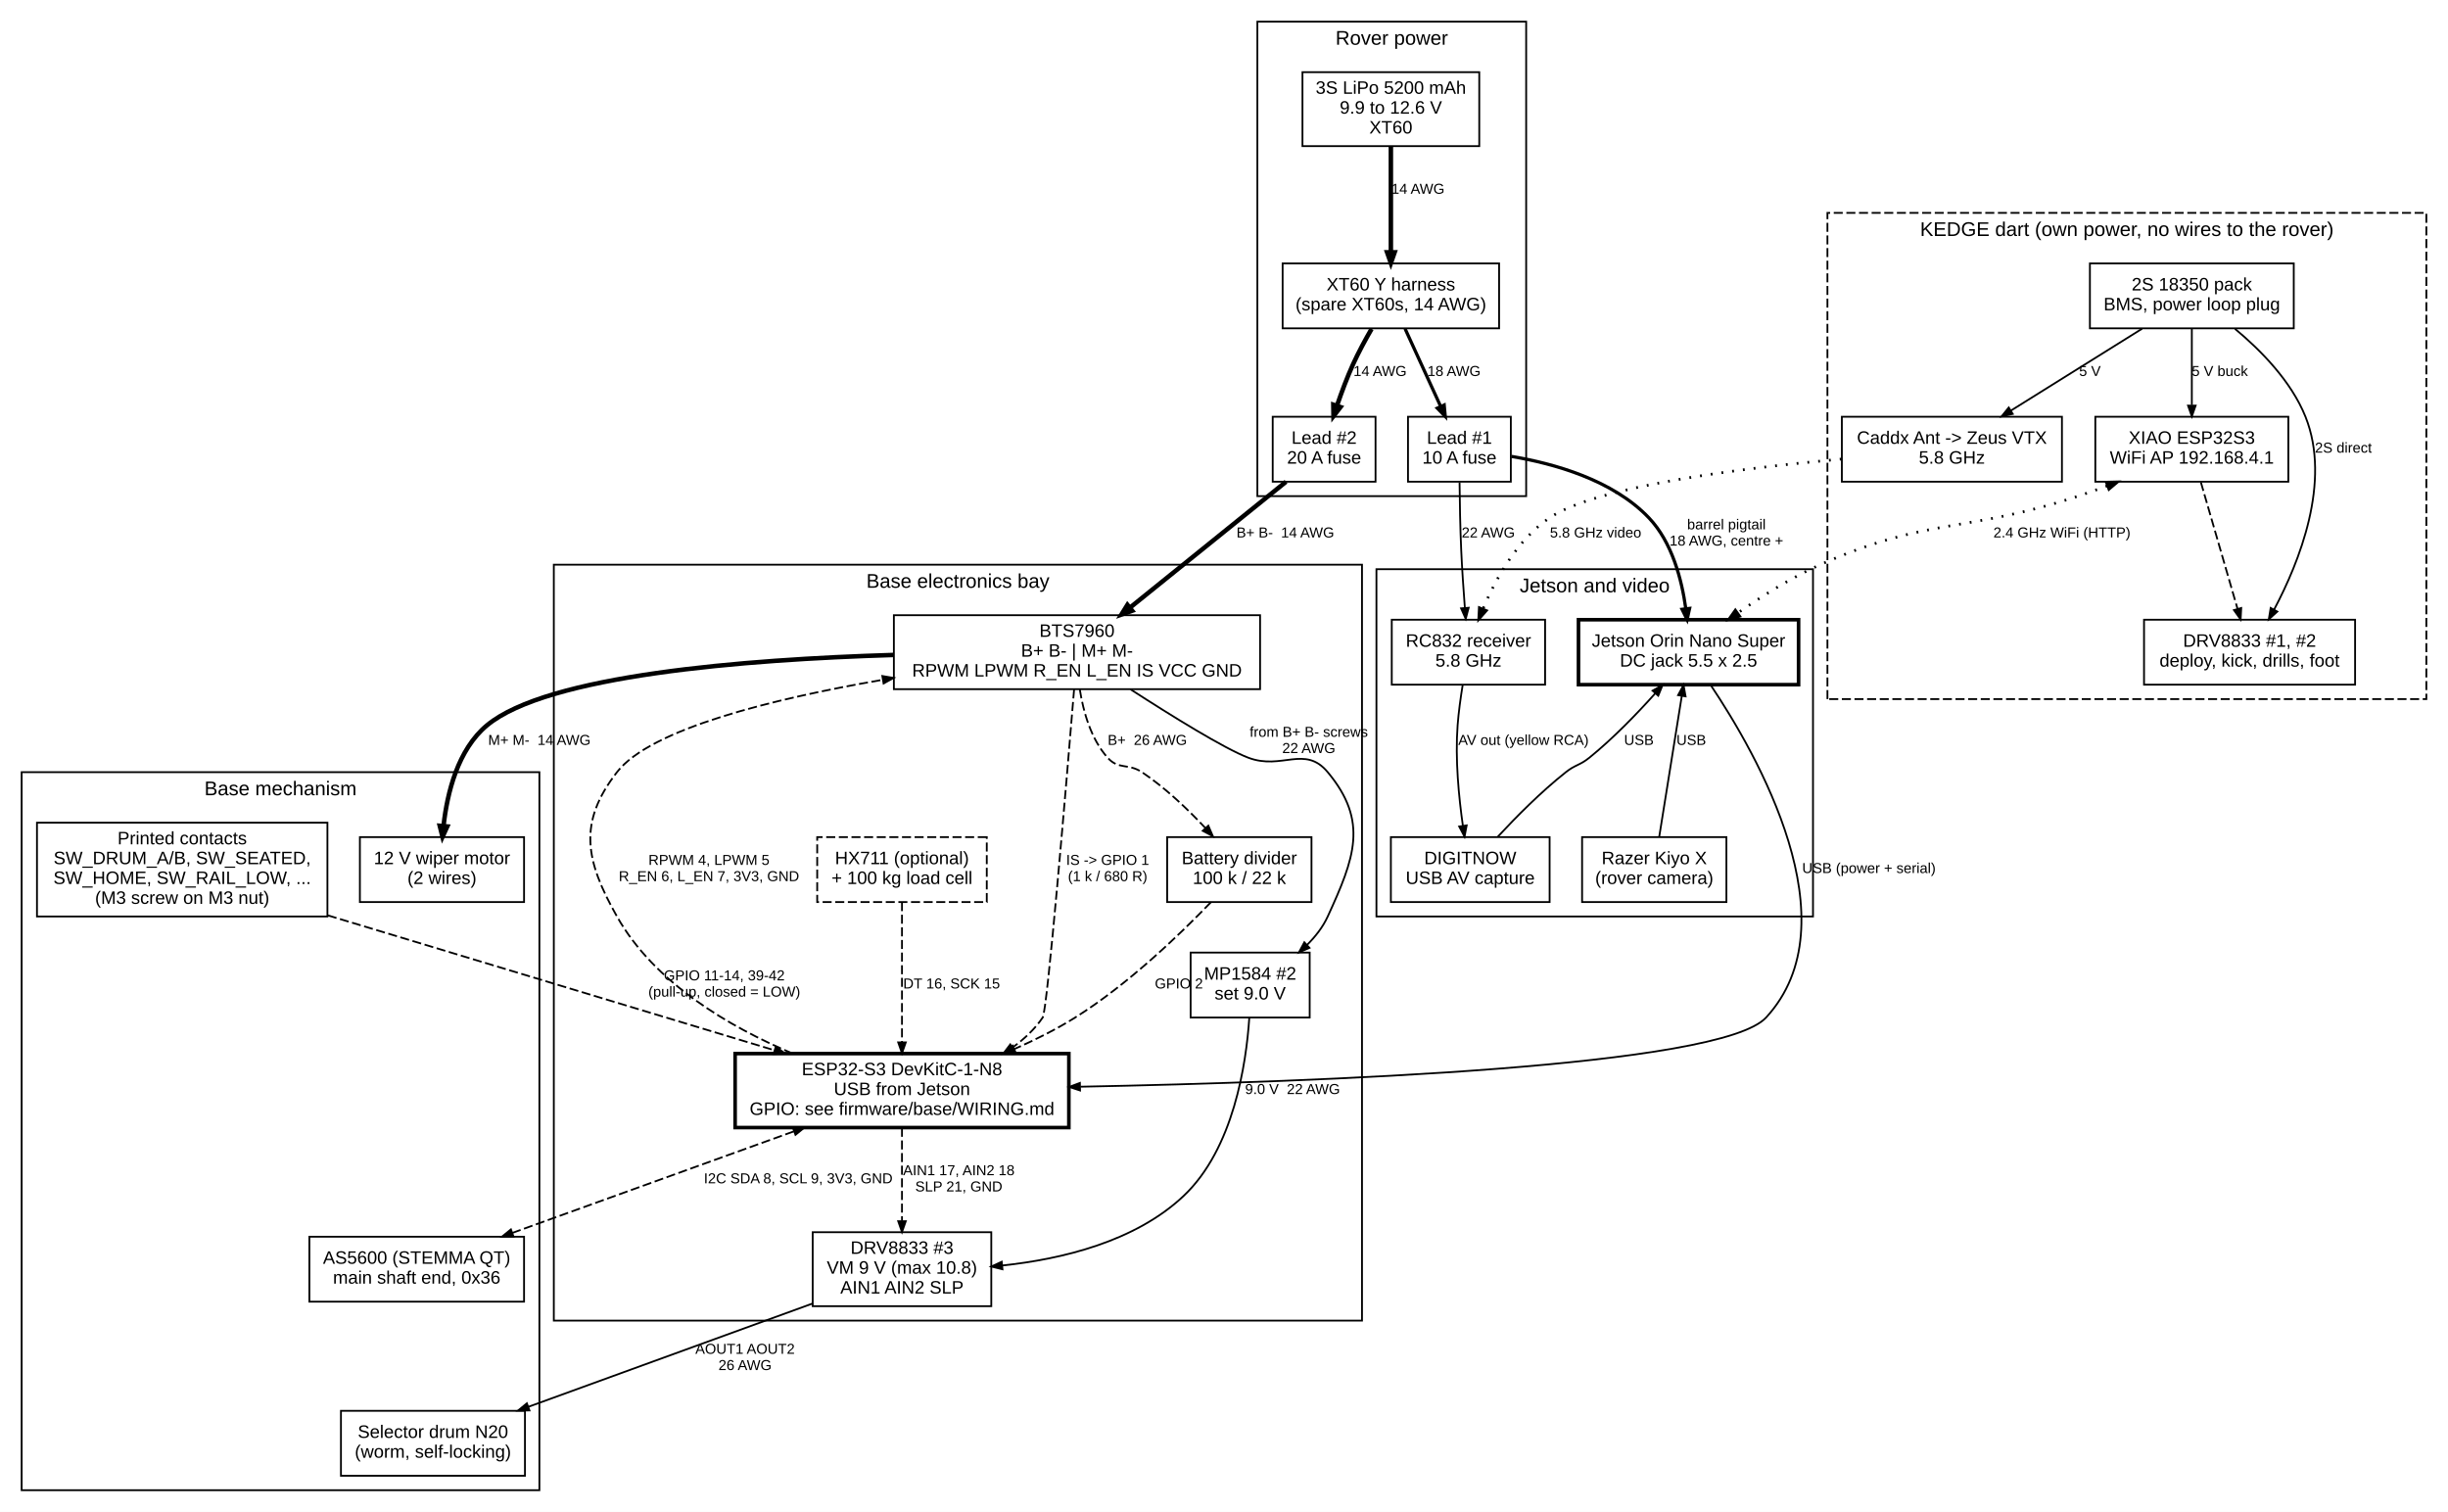
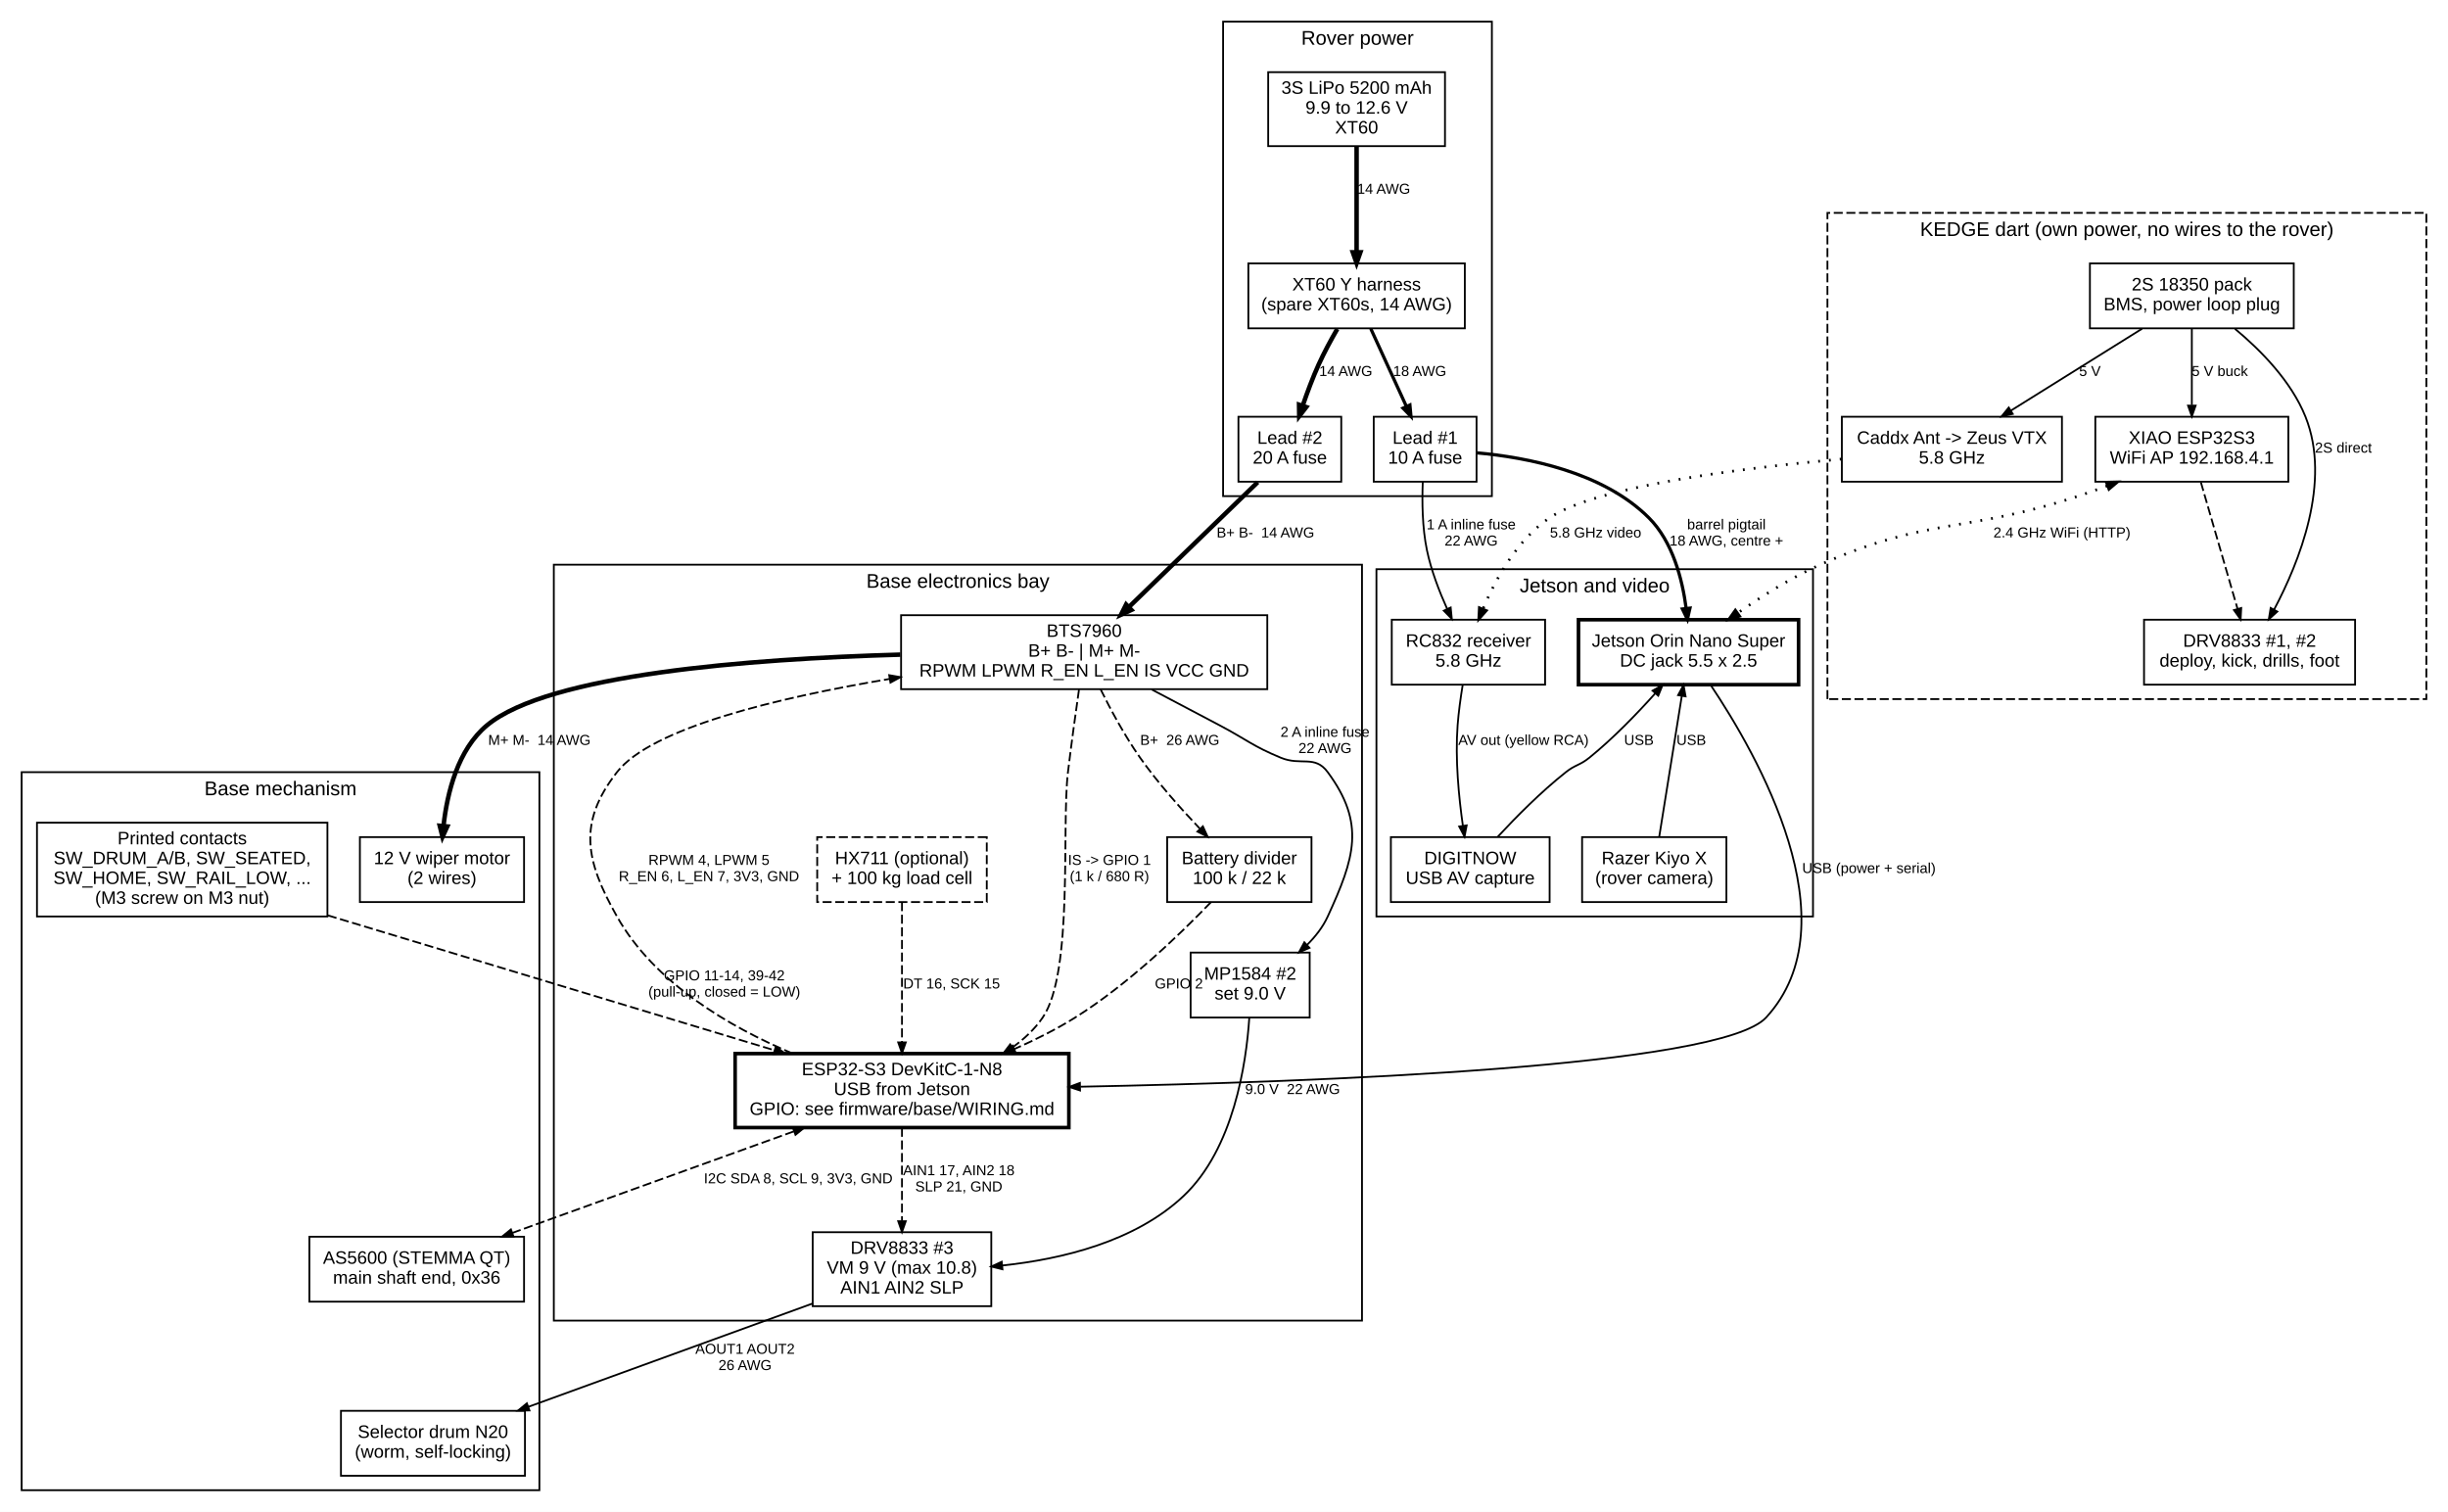
<svg xmlns="http://www.w3.org/2000/svg" width="1357pt" height="838pt" viewBox="0.00 0.00 1357.00 838.00">
  <g id="graph0" class="graph" transform="scale(1 1) rotate(0) translate(4 834)">
    <polygon fill="white" stroke="transparent" points="-4,4 -4,-834 1353,-834 1353,4 -4,4" />
    <g id="clust1" class="cluster">
-       <polygon fill="none" stroke="black" points="693,-559 693,-822 842,-822 842,-559 693,-559" />
-       <text text-anchor="middle" x="767.5" y="-809.2" font-family="Liberation Sans" font-size="11.00">Rover power</text>
+       <polygon fill="none" stroke="black" points="674,-559 674,-822 823,-822 823,-559 674,-559" />
+       <text text-anchor="middle" x="748.5" y="-809.2" font-family="Liberation Sans" font-size="11.00">Rover power</text>
    </g>
    <g id="clust2" class="cluster">
      <polygon fill="none" stroke="black" points="303,-102 303,-521 751,-521 751,-102 303,-102" />
      <text text-anchor="middle" x="527" y="-508.2" font-family="Liberation Sans" font-size="11.00">Base electronics bay</text>
    </g>
    <g id="clust3" class="cluster">
      <polygon fill="none" stroke="black" points="8,-8 8,-406 295,-406 295,-8 8,-8" />
      <text text-anchor="middle" x="151.5" y="-393.2" font-family="Liberation Sans" font-size="11.00">Base mechanism</text>
    </g>
    <g id="clust4" class="cluster">
      <polygon fill="none" stroke="black" points="759,-326 759,-518.5 1001,-518.5 1001,-326 759,-326" />
      <text text-anchor="middle" x="880" y="-505.7" font-family="Liberation Sans" font-size="11.00">Jetson and video</text>
    </g>
    <g id="clust5" class="cluster">
      <polygon fill="none" stroke="black" stroke-dasharray="5,2" points="1009,-446.5 1009,-716 1341,-716 1341,-446.5 1009,-446.5" />
      <text text-anchor="middle" x="1175" y="-703.2" font-family="Liberation Sans" font-size="11.00">KEDGE dart (own power, no wires to the rover)</text>
    </g>
    <g id="node1" class="node">
-       <polygon fill="none" stroke="black" points="816,-794 718,-794 718,-753 816,-753 816,-794" />
-       <text text-anchor="middle" x="767" y="-782" font-family="Liberation Sans" font-size="10.00">3S LiPo 5200 mAh</text>
-       <text text-anchor="middle" x="767" y="-771" font-family="Liberation Sans" font-size="10.00">9.9 to 12.6 V</text>
-       <text text-anchor="middle" x="767" y="-760" font-family="Liberation Sans" font-size="10.00">XT60</text>
+       <polygon fill="none" stroke="black" points="797,-794 699,-794 699,-753 797,-753 797,-794" />
+       <text text-anchor="middle" x="748" y="-782" font-family="Liberation Sans" font-size="10.00">3S LiPo 5200 mAh</text>
+       <text text-anchor="middle" x="748" y="-771" font-family="Liberation Sans" font-size="10.00">9.9 to 12.6 V</text>
+       <text text-anchor="middle" x="748" y="-760" font-family="Liberation Sans" font-size="10.00">XT60</text>
    </g>
    <g id="node2" class="node">
-       <polygon fill="none" stroke="black" points="827,-688 707,-688 707,-652 827,-652 827,-688" />
-       <text text-anchor="middle" x="767" y="-673" font-family="Liberation Sans" font-size="10.00">XT60 Y harness</text>
-       <text text-anchor="middle" x="767" y="-662" font-family="Liberation Sans" font-size="10.00">(spare XT60s, 14 AWG)</text>
+       <polygon fill="none" stroke="black" points="808,-688 688,-688 688,-652 808,-652 808,-688" />
+       <text text-anchor="middle" x="748" y="-673" font-family="Liberation Sans" font-size="10.00">XT60 Y harness</text>
+       <text text-anchor="middle" x="748" y="-662" font-family="Liberation Sans" font-size="10.00">(spare XT60s, 14 AWG)</text>
    </g>
    <g id="edge1" class="edge">
-       <path fill="none" stroke="black" stroke-width="2.5" d="M767,-752.93C767,-736.2 767,-712.1 767,-694.37" />
-       <polygon fill="black" stroke="black" stroke-width="2.5" points="769.1,-694.15 767,-688.15 764.9,-694.15 769.1,-694.15" />
-       <text text-anchor="middle" x="782" y="-726.6" font-family="Liberation Sans" font-size="8.00">14 AWG</text>
+       <path fill="none" stroke="black" stroke-width="2.5" d="M748,-752.93C748,-736.2 748,-712.1 748,-694.37" />
+       <polygon fill="black" stroke="black" stroke-width="2.5" points="750.1,-694.15 748,-688.15 745.9,-694.15 750.1,-694.15" />
+       <text text-anchor="middle" x="763" y="-726.6" font-family="Liberation Sans" font-size="8.00">14 AWG</text>
    </g>
    <g id="node3" class="node">
-       <polygon fill="none" stroke="black" points="758.5,-603 701.5,-603 701.5,-567 758.5,-567 758.5,-603" />
-       <text text-anchor="middle" x="730" y="-588" font-family="Liberation Sans" font-size="10.00">Lead #2</text>
-       <text text-anchor="middle" x="730" y="-577" font-family="Liberation Sans" font-size="10.00">20 A fuse</text>
+       <polygon fill="none" stroke="black" points="739.5,-603 682.5,-603 682.5,-567 739.5,-567 739.5,-603" />
+       <text text-anchor="middle" x="711" y="-588" font-family="Liberation Sans" font-size="10.00">Lead #2</text>
+       <text text-anchor="middle" x="711" y="-577" font-family="Liberation Sans" font-size="10.00">20 A fuse</text>
    </g>
    <g id="edge2" class="edge">
-       <path fill="none" stroke="black" stroke-width="2.5" d="M756.29,-651.65C752.77,-645.56 748.99,-638.59 746,-632 742.73,-624.78 739.71,-616.68 737.19,-609.31" />
-       <polygon fill="black" stroke="black" stroke-width="2.5" points="739.09,-608.36 735.2,-603.33 735.1,-609.68 739.09,-608.36" />
-       <text text-anchor="middle" x="761" y="-625.6" font-family="Liberation Sans" font-size="8.00">14 AWG</text>
+       <path fill="none" stroke="black" stroke-width="2.5" d="M737.29,-651.65C733.77,-645.56 729.99,-638.59 727,-632 723.73,-624.78 720.71,-616.68 718.19,-609.31" />
+       <polygon fill="black" stroke="black" stroke-width="2.5" points="720.09,-608.36 716.2,-603.33 716.1,-609.68 720.09,-608.36" />
+       <text text-anchor="middle" x="742" y="-625.6" font-family="Liberation Sans" font-size="8.00">14 AWG</text>
    </g>
    <g id="node4" class="node">
-       <polygon fill="none" stroke="black" points="833.5,-603 776.5,-603 776.5,-567 833.5,-567 833.5,-603" />
-       <text text-anchor="middle" x="805" y="-588" font-family="Liberation Sans" font-size="10.00">Lead #1</text>
-       <text text-anchor="middle" x="805" y="-577" font-family="Liberation Sans" font-size="10.00">10 A fuse</text>
+       <polygon fill="none" stroke="black" points="814.5,-603 757.5,-603 757.5,-567 814.5,-567 814.5,-603" />
+       <text text-anchor="middle" x="786" y="-588" font-family="Liberation Sans" font-size="10.00">Lead #1</text>
+       <text text-anchor="middle" x="786" y="-577" font-family="Liberation Sans" font-size="10.00">10 A fuse</text>
    </g>
    <g id="edge3" class="edge">
-       <path fill="none" stroke="black" stroke-width="1.8" d="M774.87,-651.8C780.58,-639.34 788.35,-622.36 794.58,-608.77" />
-       <polygon fill="black" stroke="black" stroke-width="1.8" points="796.55,-609.51 797.14,-603.18 792.73,-607.76 796.55,-609.51" />
-       <text text-anchor="middle" x="802" y="-625.6" font-family="Liberation Sans" font-size="8.00">18 AWG</text>
+       <path fill="none" stroke="black" stroke-width="1.8" d="M755.87,-651.8C761.58,-639.34 769.35,-622.36 775.58,-608.77" />
+       <polygon fill="black" stroke="black" stroke-width="1.8" points="777.55,-609.51 778.14,-603.18 773.73,-607.76 777.55,-609.51" />
+       <text text-anchor="middle" x="783" y="-625.6" font-family="Liberation Sans" font-size="8.00">18 AWG</text>
    </g>
    <g id="node5" class="node">
-       <polygon fill="none" stroke="black" points="694.5,-493 491.5,-493 491.5,-452 694.5,-452 694.5,-493" />
-       <text text-anchor="middle" x="593" y="-481" font-family="Liberation Sans" font-size="10.00">BTS7960</text>
-       <text text-anchor="middle" x="593" y="-470" font-family="Liberation Sans" font-size="10.00">B+ B- | M+ M-</text>
-       <text text-anchor="middle" x="593" y="-459" font-family="Liberation Sans" font-size="10.00">RPWM LPWM R_EN L_EN IS VCC GND</text>
+       <polygon fill="none" stroke="black" points="698.5,-493 495.5,-493 495.5,-452 698.5,-452 698.5,-493" />
+       <text text-anchor="middle" x="597" y="-481" font-family="Liberation Sans" font-size="10.00">BTS7960</text>
+       <text text-anchor="middle" x="597" y="-470" font-family="Liberation Sans" font-size="10.00">B+ B- | M+ M-</text>
+       <text text-anchor="middle" x="597" y="-459" font-family="Liberation Sans" font-size="10.00">RPWM LPWM R_EN L_EN IS VCC GND</text>
    </g>
    <g id="edge4" class="edge">
-       <path fill="none" stroke="black" stroke-width="2.5" d="M708.89,-566.98C685.72,-548.28 648.34,-518.14 622.33,-497.15" />
-       <polygon fill="black" stroke="black" stroke-width="2.5" points="623.6,-495.48 617.61,-493.35 620.96,-498.75 623.6,-495.48" />
-       <text text-anchor="middle" x="708.5" y="-536.1" font-family="Liberation Sans" font-size="8.00">B+ B-  14 AWG</text>
+       <path fill="none" stroke="black" stroke-width="2.5" d="M693.19,-566.73C674.01,-548.15 643.37,-518.44 621.83,-497.57" />
+       <polygon fill="black" stroke="black" stroke-width="2.5" points="623.15,-495.92 617.38,-493.26 620.23,-498.94 623.15,-495.92" />
+       <text text-anchor="middle" x="697.5" y="-536.1" font-family="Liberation Sans" font-size="8.00">B+ B-  14 AWG</text>
    </g>
    <g id="node15" class="node">
      <polygon fill="none" stroke="black" stroke-width="2" points="993,-490.5 871,-490.5 871,-454.5 993,-454.5 993,-490.5" />
      <text text-anchor="middle" x="932" y="-475.5" font-family="Liberation Sans" font-size="10.00">Jetson Orin Nano Super</text>
      <text text-anchor="middle" x="932" y="-464.5" font-family="Liberation Sans" font-size="10.00">DC jack 5.5 x 2.5</text>
    </g>
    <g id="edge9" class="edge">
-       <path fill="none" stroke="black" stroke-width="1.8" d="M833.81,-581.02C857.39,-577.08 890,-567.99 910,-547 922.9,-533.47 928.27,-512.68 930.48,-496.66" />
-       <polygon fill="black" stroke="black" stroke-width="1.8" points="932.59,-496.76 931.21,-490.56 928.42,-496.27 932.59,-496.76" />
+       <path fill="none" stroke="black" stroke-width="1.8" d="M814.51,-583.01C842.49,-580.51 884.57,-572.41 910,-547 923.23,-533.79 928.56,-512.96 930.68,-496.85" />
+       <polygon fill="black" stroke="black" stroke-width="1.8" points="932.79,-496.91 931.37,-490.71 928.62,-496.44 932.79,-496.91" />
      <text text-anchor="middle" x="953" y="-540.6" font-family="Liberation Sans" font-size="8.00">barrel pigtail</text>
      <text text-anchor="middle" x="953" y="-531.6" font-family="Liberation Sans" font-size="8.00">18 AWG, centre +</text>
    </g>
    <g id="node16" class="node">
      <polygon fill="none" stroke="black" points="852.5,-490.5 767.5,-490.5 767.5,-454.5 852.5,-454.5 852.5,-490.5" />
      <text text-anchor="middle" x="810" y="-475.5" font-family="Liberation Sans" font-size="10.00">RC832 receiver</text>
      <text text-anchor="middle" x="810" y="-464.5" font-family="Liberation Sans" font-size="10.00">5.8 GHz</text>
    </g>
    <g id="edge10" class="edge">
-       <path fill="none" stroke="black" d="M805.08,-566.65C805.18,-555.82 805.43,-541.59 806,-529 806.47,-518.55 807.26,-507.01 808.01,-497.17" />
-       <polygon fill="black" stroke="black" points="810.12,-497.13 808.5,-490.98 805.93,-496.8 810.12,-497.13" />
-       <text text-anchor="middle" x="821" y="-536.1" font-family="Liberation Sans" font-size="8.00">22 AWG</text>
+       <path fill="none" stroke="black" d="M784.69,-566.97C784.24,-556.01 784.39,-541.53 787,-529 789.31,-517.9 793.81,-506.23 798.21,-496.46" />
+       <polygon fill="black" stroke="black" points="800.15,-497.28 800.78,-490.95 796.34,-495.5 800.15,-497.28" />
+       <text text-anchor="middle" x="811.5" y="-540.6" font-family="Liberation Sans" font-size="8.00">1 A inline fuse</text>
+       <text text-anchor="middle" x="811.5" y="-531.6" font-family="Liberation Sans" font-size="8.00">22 AWG</text>
    </g>
    <g id="node6" class="node">
      <polygon fill="none" stroke="black" points="722,-306 656,-306 656,-270 722,-270 722,-306" />
      <text text-anchor="middle" x="689" y="-291" font-family="Liberation Sans" font-size="10.00">MP1584 #2</text>
      <text text-anchor="middle" x="689" y="-280" font-family="Liberation Sans" font-size="10.00">set 9.0 V</text>
    </g>
    <g id="edge6" class="edge">
-       <path fill="none" stroke="black" d="M622.79,-451.83C645.39,-437.23 674.75,-419.02 688,-414 706.59,-406.96 719.26,-421.26 732,-406 754.78,-378.7 746.83,-358.32 732,-326 729.3,-320.11 725.14,-314.8 720.45,-310.16" />
+       <path fill="none" stroke="black" d="M634.39,-451.83C646.41,-445.5 659.77,-438.46 672,-432 687.12,-424.02 690.2,-420.54 706,-414 717.17,-409.37 724.82,-415.73 732,-406 753.12,-377.4 746.83,-358.32 732,-326 729.3,-320.11 725.14,-314.8 720.45,-310.16" />
      <polygon fill="black" stroke="black" points="721.87,-308.61 716.03,-306.09 719.03,-311.7 721.87,-308.61" />
-       <text text-anchor="middle" x="721.5" y="-425.6" font-family="Liberation Sans" font-size="8.00">from B+ B- screws</text>
-       <text text-anchor="middle" x="721.5" y="-416.6" font-family="Liberation Sans" font-size="8.00">22 AWG</text>
+       <text text-anchor="middle" x="730.5" y="-425.6" font-family="Liberation Sans" font-size="8.00">2 A inline fuse</text>
+       <text text-anchor="middle" x="730.5" y="-416.6" font-family="Liberation Sans" font-size="8.00">22 AWG</text>
    </g>
    <g id="node8" class="node">
      <polygon fill="none" stroke="black" stroke-width="2" points="588.5,-250 403.5,-250 403.5,-209 588.5,-209 588.5,-250" />
      <text text-anchor="middle" x="496" y="-238" font-family="Liberation Sans" font-size="10.00">ESP32-S3 DevKitC-1-N8</text>
      <text text-anchor="middle" x="496" y="-227" font-family="Liberation Sans" font-size="10.00">USB from Jetson</text>
      <text text-anchor="middle" x="496" y="-216" font-family="Liberation Sans" font-size="10.00">GPIO: see firmware/base/WIRING.md</text>
    </g>
    <g id="edge17" class="edge">
-       <path fill="none" stroke="black" stroke-dasharray="5,2" d="M591.4,-451.87C587.3,-401.94 576.55,-273.74 574,-270 569.57,-263.5 563.74,-258.02 557.26,-253.4" />
-       <polygon fill="black" stroke="black" points="558.35,-251.6 552.19,-250.04 556.03,-255.1 558.35,-251.6" />
-       <text text-anchor="middle" x="610" y="-354.6" font-family="Liberation Sans" font-size="8.00">IS -&gt; GPIO 1</text>
-       <text text-anchor="middle" x="610" y="-345.6" font-family="Liberation Sans" font-size="8.00">(1 k / 680 R)</text>
+       <path fill="none" stroke="black" stroke-dasharray="5,2" d="M594.11,-451.75C592.25,-438.76 589.85,-421.39 588,-406 584.38,-375.83 591.21,-295.04 574,-270 569.55,-263.52 563.7,-258.05 557.21,-253.44" />
+       <polygon fill="black" stroke="black" points="558.3,-251.64 552.13,-250.08 555.98,-255.14 558.3,-251.64" />
+       <text text-anchor="middle" x="611" y="-354.6" font-family="Liberation Sans" font-size="8.00">IS -&gt; GPIO 1</text>
+       <text text-anchor="middle" x="611" y="-345.6" font-family="Liberation Sans" font-size="8.00">(1 k / 680 R)</text>
    </g>
    <g id="node9" class="node">
      <polygon fill="none" stroke="black" points="723,-370 643,-370 643,-334 723,-334 723,-370" />
      <text text-anchor="middle" x="683" y="-355" font-family="Liberation Sans" font-size="10.00">Battery divider</text>
      <text text-anchor="middle" x="683" y="-344" font-family="Liberation Sans" font-size="10.00">100 k / 22 k</text>
    </g>
    <g id="edge11" class="edge">
-       <path fill="none" stroke="black" stroke-dasharray="5,2" d="M594.57,-451.85C596.48,-439.66 600.7,-424.4 610,-414 616.11,-407.17 621.37,-411.08 629,-406 641.9,-397.42 654.37,-385.49 664.08,-375.13" />
-       <polygon fill="black" stroke="black" points="665.82,-376.33 668.33,-370.49 662.73,-373.49 665.82,-376.33" />
-       <text text-anchor="middle" x="632" y="-421.1" font-family="Liberation Sans" font-size="8.00">B+  26 AWG</text>
+       <path fill="none" stroke="black" stroke-dasharray="5,2" d="M606.09,-451.92C611.76,-440.46 619.57,-425.96 628,-414 637.78,-400.13 650.35,-385.98 661.01,-374.8" />
+       <polygon fill="black" stroke="black" points="662.79,-375.97 665.44,-370.2 659.76,-373.06 662.79,-375.97" />
+       <text text-anchor="middle" x="650" y="-421.1" font-family="Liberation Sans" font-size="8.00">B+  26 AWG</text>
    </g>
    <g id="node11" class="node">
      <polygon fill="none" stroke="black" points="286.5,-370 195.5,-370 195.5,-334 286.5,-334 286.5,-370" />
      <text text-anchor="middle" x="241" y="-355" font-family="Liberation Sans" font-size="10.00">12 V wiper motor</text>
      <text text-anchor="middle" x="241" y="-344" font-family="Liberation Sans" font-size="10.00">(2 wires)</text>
    </g>
    <g id="edge5" class="edge">
-       <path fill="none" stroke="black" stroke-width="2.5" d="M491.1,-470.96C408.1,-468.43 299.4,-459.69 266,-432 249.73,-418.51 243.9,-394.47 241.89,-376.45" />
-       <polygon fill="black" stroke="black" stroke-width="2.5" points="243.94,-375.89 241.3,-370.11 239.76,-376.27 243.94,-375.89" />
+       <path fill="none" stroke="black" stroke-width="2.5" d="M495.1,-471.15C410.94,-468.77 299.99,-460.14 266,-432 249.72,-418.52 243.89,-394.48 241.88,-376.45" />
+       <polygon fill="black" stroke="black" stroke-width="2.5" points="243.94,-375.9 241.3,-370.11 239.76,-376.28 243.94,-375.9" />
      <text text-anchor="middle" x="295" y="-421.1" font-family="Liberation Sans" font-size="8.00">M+ M-  14 AWG</text>
    </g>
    <g id="node7" class="node">
      <polygon fill="none" stroke="black" points="545.5,-151 446.5,-151 446.5,-110 545.5,-110 545.5,-151" />
      <text text-anchor="middle" x="496" y="-139" font-family="Liberation Sans" font-size="10.00">DRV8833 #3</text>
      <text text-anchor="middle" x="496" y="-128" font-family="Liberation Sans" font-size="10.00">VM 9 V (max 10.8)</text>
      <text text-anchor="middle" x="496" y="-117" font-family="Liberation Sans" font-size="10.00">AIN1 AIN2 SLP</text>
    </g>
    <g id="edge7" class="edge">
      <path fill="none" stroke="black" d="M688.51,-269.72C686.82,-244.35 679.86,-197.22 652,-171 625.18,-145.77 584.63,-136.05 551.59,-132.55" />
      <polygon fill="black" stroke="black" points="551.69,-130.45 545.52,-131.97 551.29,-134.63 551.69,-130.45" />
      <text text-anchor="middle" x="712.5" y="-227.6" font-family="Liberation Sans" font-size="8.00">9.0 V  22 AWG</text>
    </g>
    <g id="node12" class="node">
      <polygon fill="none" stroke="black" points="287,-52 185,-52 185,-16 287,-16 287,-52" />
      <text text-anchor="middle" x="236" y="-37" font-family="Liberation Sans" font-size="10.00">Selector drum N20</text>
      <text text-anchor="middle" x="236" y="-26" font-family="Liberation Sans" font-size="10.00">(worm, self-locking)</text>
    </g>
    <g id="edge8" class="edge">
      <path fill="none" stroke="black" d="M446.48,-111.5C401.41,-95.12 335.06,-71 288.94,-54.24" />
      <polygon fill="black" stroke="black" points="289.5,-52.21 283.14,-52.13 288.06,-56.16 289.5,-52.21" />
      <text text-anchor="middle" x="409" y="-83.6" font-family="Liberation Sans" font-size="8.00">AOUT1 AOUT2</text>
      <text text-anchor="middle" x="409" y="-74.6" font-family="Liberation Sans" font-size="8.00">26 AWG</text>
    </g>
    <g id="edge16" class="edge">
-       <path fill="none" stroke="black" stroke-dasharray="5,2" d="M435.33,-250.07C400.14,-264.91 358.79,-289.15 338,-326 320.53,-356.97 316.21,-377.9 338,-406 356.55,-429.92 424.17,-446.62 485.11,-457.17" />
-       <polygon fill="black" stroke="black" points="485.1,-459.3 491.36,-458.24 485.8,-455.16 485.1,-459.3" />
+       <path fill="none" stroke="black" stroke-dasharray="5,2" d="M435.33,-250.07C400.14,-264.91 358.79,-289.15 338,-326 320.53,-356.97 316.16,-377.95 338,-406 357.05,-430.46 426.83,-447.24 489.17,-457.68" />
+       <polygon fill="black" stroke="black" points="488.91,-459.77 495.18,-458.68 489.6,-455.63 488.91,-459.77" />
      <text text-anchor="middle" x="389" y="-354.6" font-family="Liberation Sans" font-size="8.00">RPWM 4, LPWM 5</text>
      <text text-anchor="middle" x="389" y="-345.6" font-family="Liberation Sans" font-size="8.00">R_EN 6, L_EN 7, 3V3, GND</text>
    </g>
    <g id="edge19" class="edge">
      <path fill="none" stroke="black" stroke-dasharray="5,2" d="M496,-208.87C496,-194.01 496,-173.47 496,-157.29" />
      <polygon fill="black" stroke="black" points="498.1,-157.1 496,-151.1 493.9,-157.1 498.1,-157.1" />
      <text text-anchor="middle" x="527.5" y="-182.6" font-family="Liberation Sans" font-size="8.00">AIN1 17, AIN2 18</text>
      <text text-anchor="middle" x="527.5" y="-173.6" font-family="Liberation Sans" font-size="8.00">SLP 21, GND</text>
    </g>
    <g id="node13" class="node">
      <polygon fill="none" stroke="black" points="286.5,-148.5 167.5,-148.5 167.5,-112.5 286.5,-112.5 286.5,-148.5" />
      <text text-anchor="middle" x="227" y="-133.5" font-family="Liberation Sans" font-size="10.00">AS5600 (STEMMA QT)</text>
      <text text-anchor="middle" x="227" y="-122.5" font-family="Liberation Sans" font-size="10.00">main shaft end, 0x36</text>
    </g>
    <g id="edge20" class="edge">
      <path fill="none" stroke="black" stroke-dasharray="5,2" d="M436.03,-206.88C389.23,-190 324.84,-166.78 279.93,-150.59" />
      <polygon fill="black" stroke="black" points="435.53,-208.93 441.89,-208.99 436.96,-204.98 435.53,-208.93" />
      <polygon fill="black" stroke="black" points="280.64,-148.61 274.28,-148.55 279.21,-152.56 280.64,-148.61" />
      <text text-anchor="middle" x="438.5" y="-178.1" font-family="Liberation Sans" font-size="8.00">I2C SDA 8, SCL 9, 3V3, GND</text>
    </g>
    <g id="edge18" class="edge">
      <path fill="none" stroke="black" stroke-dasharray="5,2" d="M667.27,-333.93C650.13,-316.12 621.23,-288.28 592,-270 581.56,-263.47 569.86,-257.61 558.3,-252.54" />
      <polygon fill="black" stroke="black" points="558.99,-250.55 552.65,-250.1 557.33,-254.4 558.99,-250.55" />
      <text text-anchor="middle" x="649.5" y="-286.1" font-family="Liberation Sans" font-size="8.00">GPIO 2</text>
    </g>
    <g id="node10" class="node">
      <polygon fill="none" stroke="black" stroke-dasharray="5,2" points="543,-370 449,-370 449,-334 543,-334 543,-370" />
      <text text-anchor="middle" x="496" y="-355" font-family="Liberation Sans" font-size="10.00">HX711 (optional)</text>
      <text text-anchor="middle" x="496" y="-344" font-family="Liberation Sans" font-size="10.00">+ 100 kg load cell</text>
    </g>
    <g id="edge22" class="edge">
      <path fill="none" stroke="black" stroke-dasharray="5,2" d="M496,-333.99C496,-313.74 496,-279.72 496,-256.25" />
      <polygon fill="black" stroke="black" points="498.1,-256.22 496,-250.22 493.9,-256.22 498.1,-256.22" />
      <text text-anchor="middle" x="523.5" y="-286.1" font-family="Liberation Sans" font-size="8.00">DT 16, SCK 15</text>
    </g>
    <g id="node14" class="node">
      <polygon fill="none" stroke="black" points="177.5,-378 16.5,-378 16.5,-326 177.5,-326 177.5,-378" />
      <text text-anchor="middle" x="97" y="-366" font-family="Liberation Sans" font-size="10.00">Printed contacts</text>
      <text text-anchor="middle" x="97" y="-355" font-family="Liberation Sans" font-size="10.00">SW_DRUM_A/B, SW_SEATED,</text>
      <text text-anchor="middle" x="97" y="-344" font-family="Liberation Sans" font-size="10.00">SW_HOME, SW_RAIL_LOW, ...</text>
      <text text-anchor="middle" x="97" y="-333" font-family="Liberation Sans" font-size="10.00">(M3 screw on M3 nut)</text>
    </g>
    <g id="edge21" class="edge">
      <path fill="none" stroke="black" stroke-dasharray="5,2" d="M177.74,-326.62C250.39,-304.68 356.07,-272.76 425.41,-251.82" />
      <polygon fill="black" stroke="black" points="426.04,-253.82 431.17,-250.08 424.82,-249.8 426.04,-253.82" />
      <text text-anchor="middle" x="397.5" y="-290.6" font-family="Liberation Sans" font-size="8.00">GPIO 11-14, 39-42</text>
      <text text-anchor="middle" x="397.5" y="-281.6" font-family="Liberation Sans" font-size="8.00">(pull-up, closed = LOW)</text>
    </g>
    <g id="edge12" class="edge">
      <path fill="none" stroke="black" d="M944.23,-454.35C969.96,-416.01 1023.46,-322.62 975,-270 949.82,-242.66 727.67,-234.24 594.92,-231.65" />
      <polygon fill="black" stroke="black" points="594.7,-229.55 588.66,-231.53 594.62,-233.75 594.7,-229.55" />
      <text text-anchor="middle" x="1032" y="-350.1" font-family="Liberation Sans" font-size="8.00">USB (power + serial)</text>
    </g>
    <g id="node17" class="node">
      <polygon fill="none" stroke="black" points="855,-370 767,-370 767,-334 855,-334 855,-370" />
      <text text-anchor="middle" x="811" y="-355" font-family="Liberation Sans" font-size="10.00">DIGITNOW</text>
      <text text-anchor="middle" x="811" y="-344" font-family="Liberation Sans" font-size="10.00">USB AV capture</text>
    </g>
    <g id="edge13" class="edge">
      <path fill="none" stroke="black" d="M913.47,-449.58C903.32,-438.26 890.16,-424.64 877,-414 871.72,-409.74 869.32,-410.21 864,-406 850.32,-395.19 836.44,-381.18 826.32,-370.27" />
      <polygon fill="black" stroke="black" points="912.07,-451.17 917.62,-454.27 915.22,-448.38 912.07,-451.17" />
      <text text-anchor="middle" x="904.5" y="-421.1" font-family="Liberation Sans" font-size="8.00">USB</text>
    </g>
    <g id="node18" class="node">
      <polygon fill="none" stroke="black" points="953,-370 873,-370 873,-334 953,-334 953,-370" />
      <text text-anchor="middle" x="913" y="-355" font-family="Liberation Sans" font-size="10.00">Razer Kiyo X</text>
      <text text-anchor="middle" x="913" y="-344" font-family="Liberation Sans" font-size="10.00">(rover camera)</text>
    </g>
    <g id="edge14" class="edge">
      <path fill="none" stroke="black" d="M928.25,-448.13C924.58,-425.21 919.06,-390.8 915.77,-370.25" />
      <polygon fill="black" stroke="black" points="926.21,-448.68 929.24,-454.27 930.36,-448.01 926.21,-448.68" />
      <text text-anchor="middle" x="933.5" y="-421.1" font-family="Liberation Sans" font-size="8.00">USB</text>
    </g>
    <g id="edge15" class="edge">
      <path fill="none" stroke="black" d="M806.8,-454.26C805.68,-447.36 804.55,-439.33 804,-432 802.58,-413.21 804.68,-391.94 806.94,-376.2" />
      <polygon fill="black" stroke="black" points="809.02,-376.5 807.84,-370.25 804.87,-375.87 809.02,-376.5" />
      <text text-anchor="middle" x="840.5" y="-421.1" font-family="Liberation Sans" font-size="8.00">AV out (yellow RCA)</text>
    </g>
    <g id="node19" class="node">
      <polygon fill="none" stroke="black" points="1267.5,-688 1154.5,-688 1154.5,-652 1267.5,-652 1267.5,-688" />
      <text text-anchor="middle" x="1211" y="-673" font-family="Liberation Sans" font-size="10.00">2S 18350 pack</text>
      <text text-anchor="middle" x="1211" y="-662" font-family="Liberation Sans" font-size="10.00">BMS, power loop plug</text>
    </g>
    <g id="node20" class="node">
      <polygon fill="none" stroke="black" points="1264.5,-603 1157.5,-603 1157.5,-567 1264.5,-567 1264.5,-603" />
      <text text-anchor="middle" x="1211" y="-588" font-family="Liberation Sans" font-size="10.00">XIAO ESP32S3</text>
      <text text-anchor="middle" x="1211" y="-577" font-family="Liberation Sans" font-size="10.00">WiFi AP 192.168.4.1</text>
    </g>
    <g id="edge23" class="edge">
      <path fill="none" stroke="black" d="M1211,-651.8C1211,-639.56 1211,-622.96 1211,-609.5" />
      <polygon fill="black" stroke="black" points="1213.1,-609.18 1211,-603.18 1208.9,-609.18 1213.1,-609.18" />
      <text text-anchor="middle" x="1226.5" y="-625.6" font-family="Liberation Sans" font-size="8.00">5 V buck</text>
    </g>
    <g id="node21" class="node">
      <polygon fill="none" stroke="black" points="1301.5,-490.5 1184.5,-490.5 1184.5,-454.5 1301.5,-454.5 1301.5,-490.5" />
      <text text-anchor="middle" x="1243" y="-475.5" font-family="Liberation Sans" font-size="10.00">DRV8833 #1, #2</text>
      <text text-anchor="middle" x="1243" y="-464.5" font-family="Liberation Sans" font-size="10.00">deploy, kick, drills, foot</text>
    </g>
    <g id="edge24" class="edge">
      <path fill="none" stroke="black" d="M1234.91,-651.74C1249.21,-639.86 1266.11,-622.7 1274,-603 1288.45,-566.94 1270.57,-522.42 1256.58,-496.08" />
      <polygon fill="black" stroke="black" points="1258.39,-495.01 1253.67,-490.75 1254.7,-497.02 1258.39,-495.01" />
      <text text-anchor="middle" x="1295" y="-583.1" font-family="Liberation Sans" font-size="8.00">2S direct</text>
    </g>
    <g id="node22" class="node">
      <polygon fill="none" stroke="black" points="1139,-603 1017,-603 1017,-567 1139,-567 1139,-603" />
      <text text-anchor="middle" x="1078" y="-588" font-family="Liberation Sans" font-size="10.00">Caddx Ant -&gt; Zeus VTX</text>
      <text text-anchor="middle" x="1078" y="-577" font-family="Liberation Sans" font-size="10.00">5.8 GHz</text>
    </g>
    <g id="edge26" class="edge">
      <path fill="none" stroke="black" d="M1183.44,-651.8C1162.31,-638.61 1133.08,-620.37 1110.75,-606.44" />
      <polygon fill="black" stroke="black" points="1111.72,-604.57 1105.52,-603.18 1109.5,-608.13 1111.72,-604.57" />
      <text text-anchor="middle" x="1154.5" y="-625.6" font-family="Liberation Sans" font-size="8.00">5 V</text>
    </g>
    <g id="edge28" class="edge">
      <path fill="none" stroke="black" stroke-width="1.5" stroke-dasharray="1,5" d="M1164.09,-564.68C1158.7,-562.67 1153.25,-560.73 1148,-559 1085.55,-538.39 1065.09,-547.71 1005,-521 989.02,-513.9 972.58,-503.52 959.36,-494.27" />
      <polygon fill="black" stroke="black" stroke-width="1.5" points="1163.56,-566.73 1169.91,-566.89 1165.05,-562.8 1163.56,-566.73" />
      <polygon fill="black" stroke="black" stroke-width="1.5" points="960.38,-492.42 954.27,-490.66 957.95,-495.85 960.38,-492.42" />
      <text text-anchor="middle" x="1139" y="-536.1" font-family="Liberation Sans" font-size="8.00">2.4 GHz WiFi (HTTP)</text>
    </g>
    <g id="edge25" class="edge">
      <path fill="none" stroke="black" stroke-dasharray="5,2" d="M1216,-566.73C1221.47,-547.84 1230.27,-517.46 1236.33,-496.54" />
      <polygon fill="black" stroke="black" points="1238.38,-496.99 1238.04,-490.64 1234.35,-495.82 1238.38,-496.99" />
    </g>
    <g id="edge27" class="edge">
      <path fill="none" stroke="black" stroke-width="1.5" stroke-dasharray="1,5" d="M1016.82,-579.55C960.13,-574.42 880.79,-564.38 855,-547 837.21,-535.01 825.23,-513.39 818.13,-496.69" />
      <polygon fill="black" stroke="black" stroke-width="1.5" points="819.94,-495.56 815.74,-490.79 816.05,-497.14 819.94,-495.56" />
      <text text-anchor="middle" x="880.5" y="-536.1" font-family="Liberation Sans" font-size="8.00">5.8 GHz video</text>
    </g>
  </g>
</svg>
